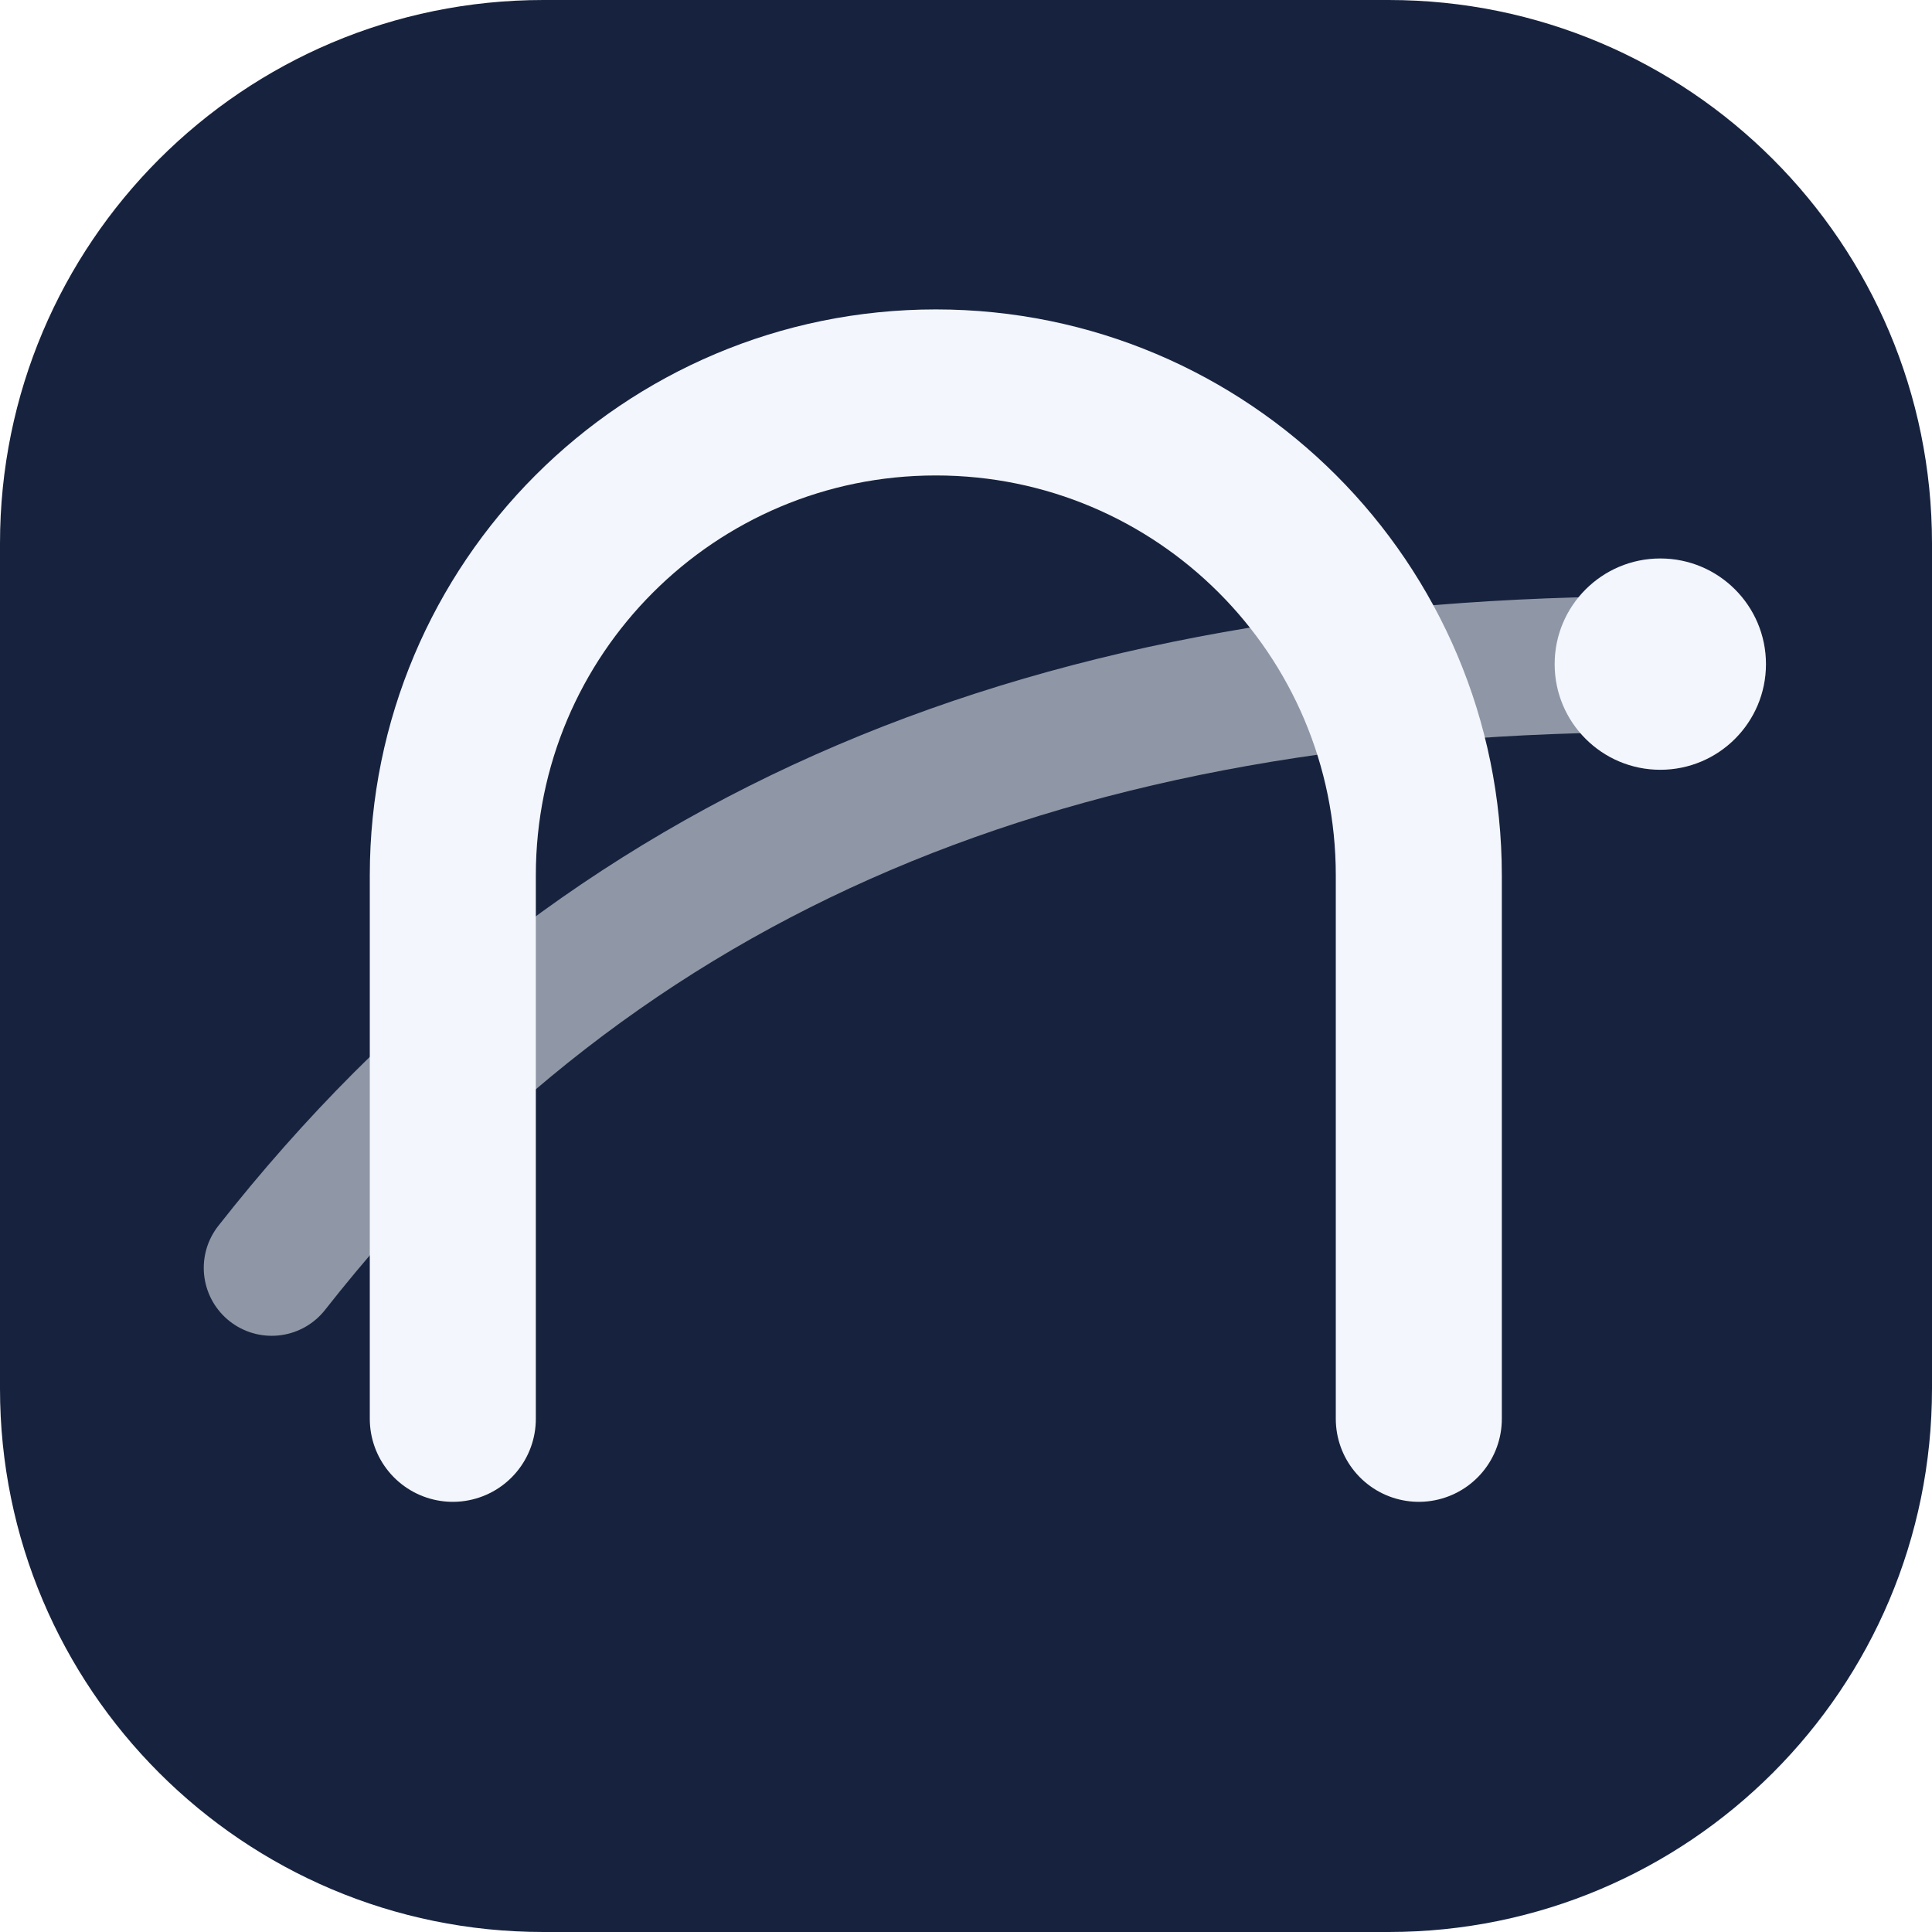
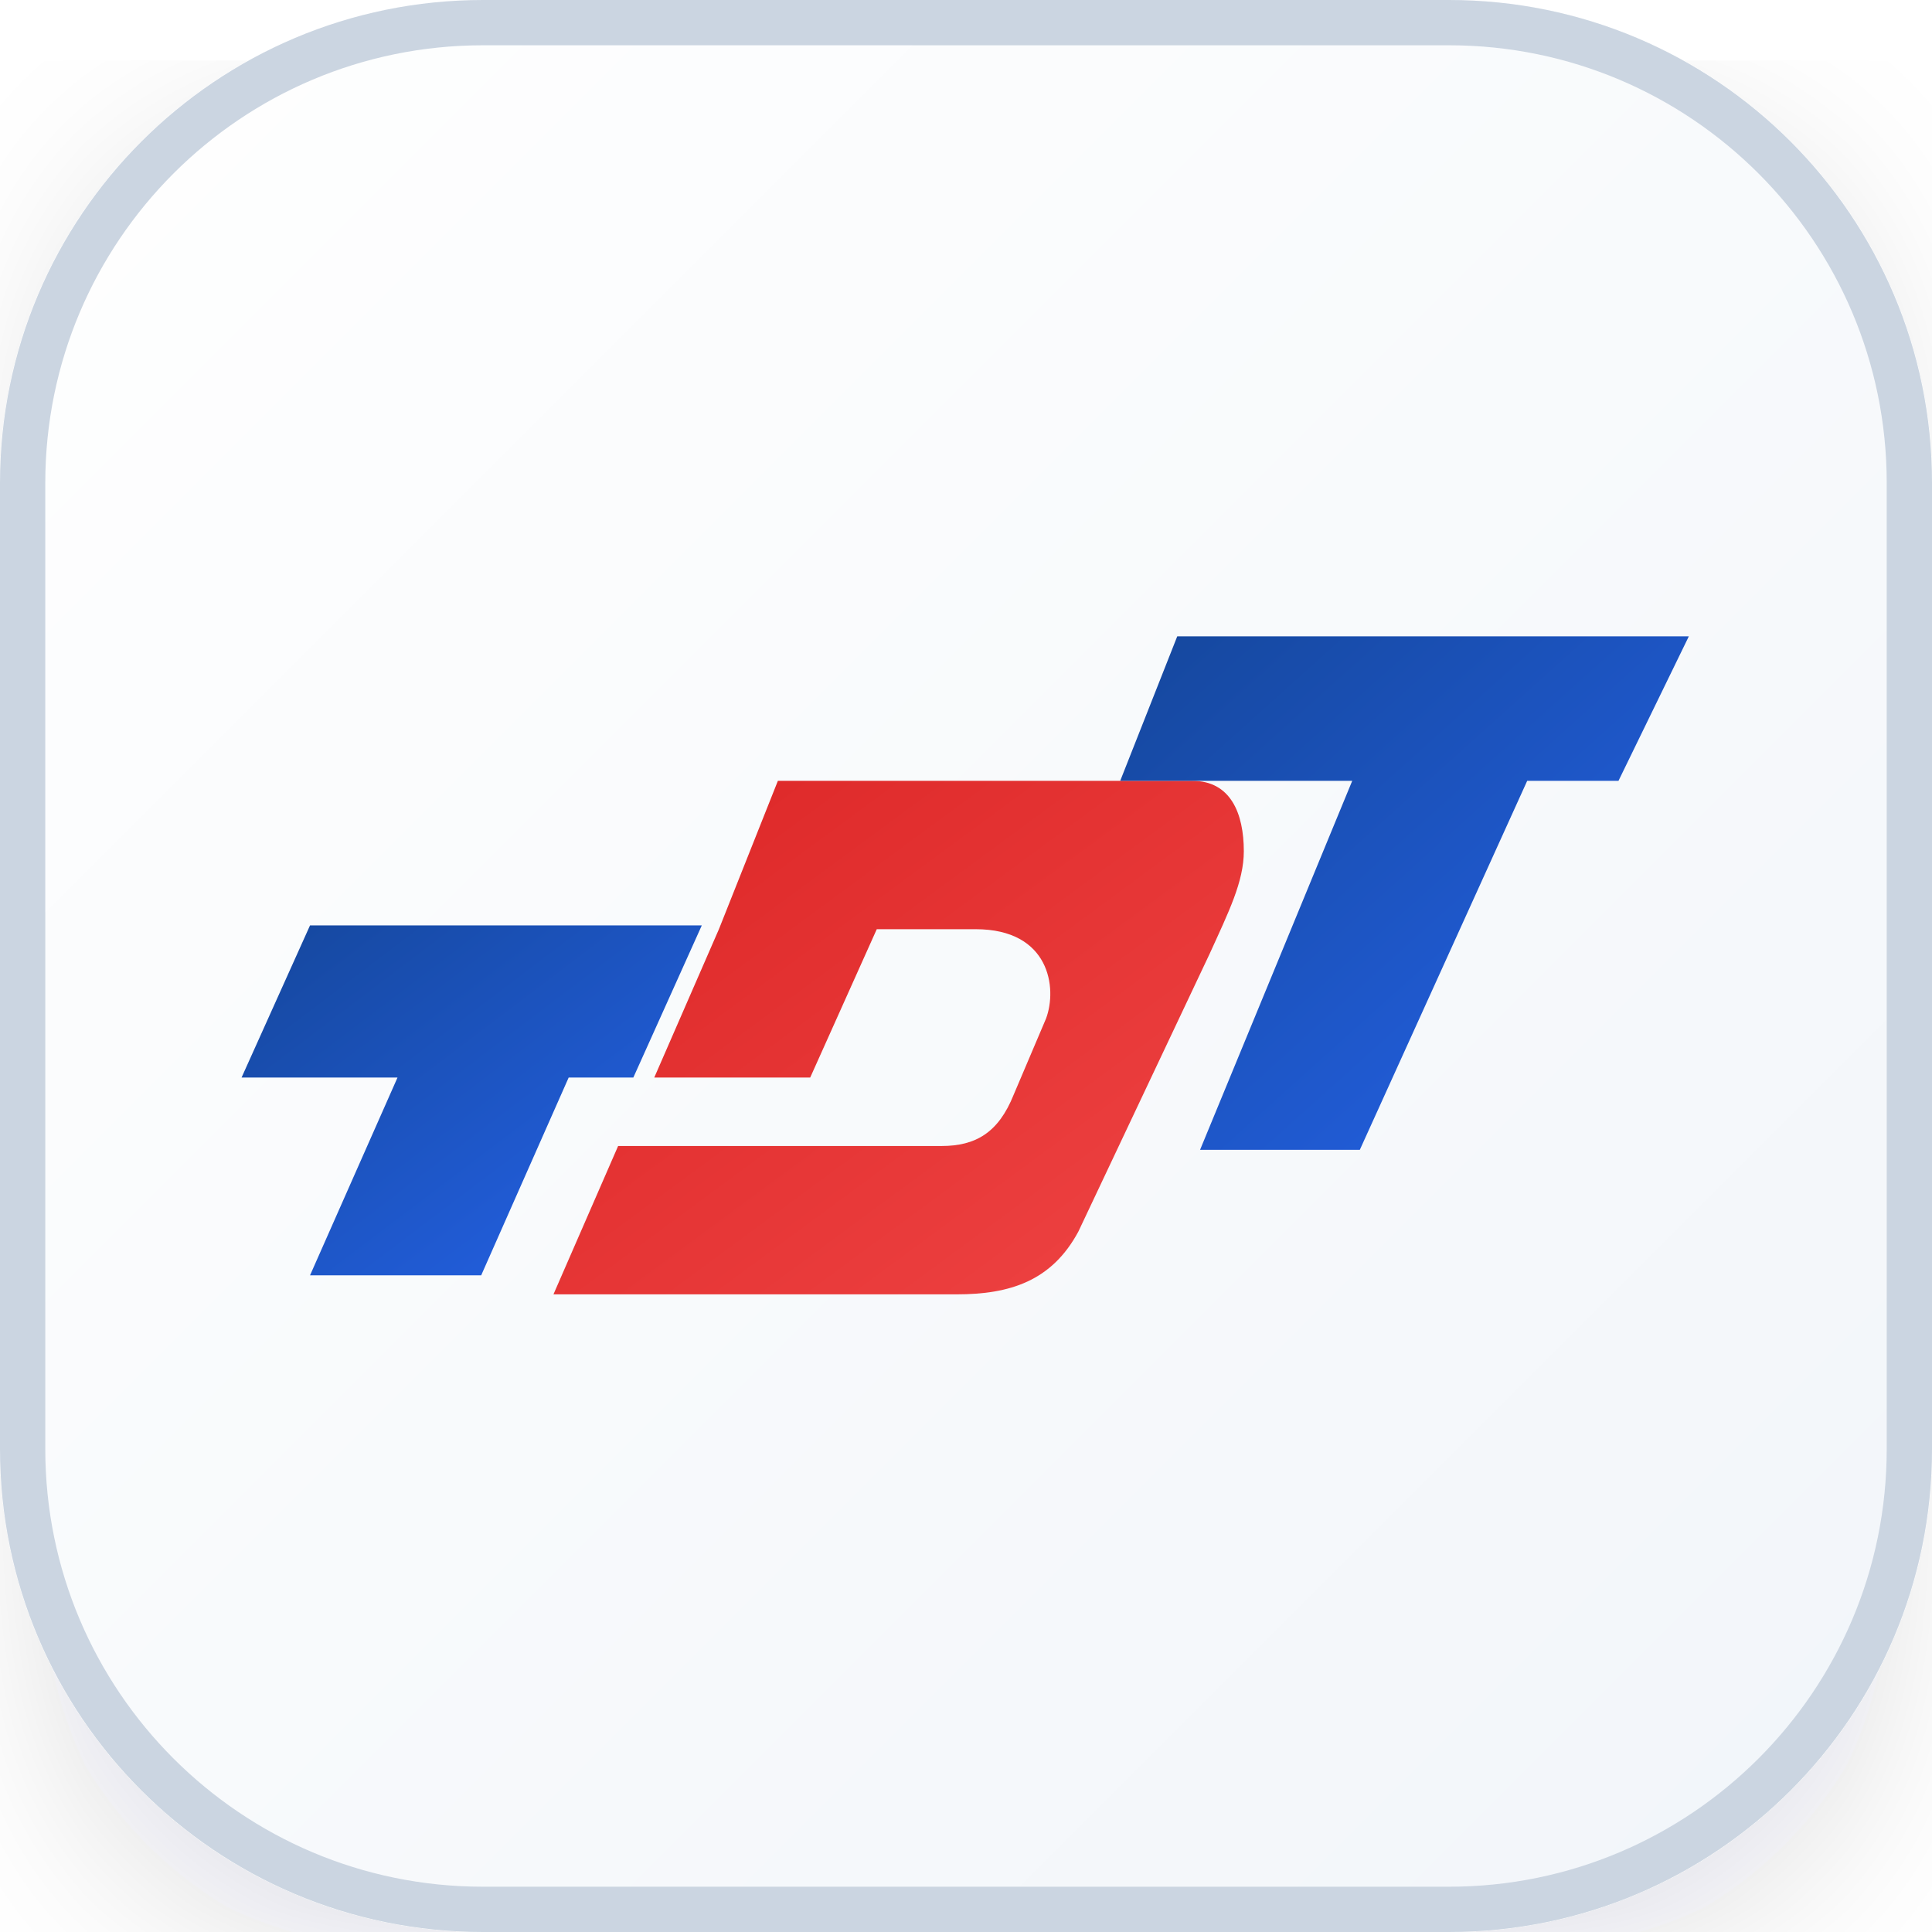
- <svg xmlns="http://www.w3.org/2000/svg" viewBox="0 0 64 64" fill="none" role="img" aria-label="nexo">
-   <rect width="64" height="64" rx="18" fill="#17233e" />
-   <path d="M9 42C20 28 35 22 55 22" stroke="#f3f6fc" stroke-width="4.5" stroke-linecap="round" opacity=".55" />
-   <path d="M15 47V29C15 20.16 22.16 13 31 13S47 20.16 47 29V47" stroke="#f3f6fc" stroke-width="5.5" stroke-linecap="round" />
-   <circle cx="55" cy="22" r="3.5" fill="#f3f6fc" />
+ <svg xmlns="http://www.w3.org/2000/svg" viewBox="0 0 64 64" fill="none" role="img" aria-label="T-WorkSpace · TDTU">
+   <defs>
+     <linearGradient id="sqBg" x1="0%" y1="0%" x2="100%" y2="100%">
+       <stop offset="0%" stop-color="#FFFFFF" />
+       <stop offset="100%" stop-color="#F1F5F9" />
+     </linearGradient>
+     <linearGradient id="sqBlue" x1="0%" y1="0%" x2="100%" y2="100%">
+       <stop offset="0%" stop-color="#15479C" />
+       <stop offset="100%" stop-color="#2563EB" />
+     </linearGradient>
+     <linearGradient id="sqRed" x1="0%" y1="0%" x2="100%" y2="100%">
+       <stop offset="0%" stop-color="#DC2626" />
+       <stop offset="100%" stop-color="#EF4444" />
+     </linearGradient>
+     <filter id="badgeShadow" x="-10%" y="-10%" width="120%" height="120%">
+       <feDropShadow dx="0" dy="2" stdDeviation="3" flood-color="#0F172A" flood-opacity="0.12" />
+     </filter>
+   </defs>
+   <rect width="64" height="64" rx="16" fill="url(#sqBg)" filter="url(#badgeShadow)" />
+   <rect x="0.75" y="0.75" width="62.5" height="62.5" rx="15.25" stroke="#CBD5E1" stroke-width="1.5" />
+   <g transform="translate(7.75, 19) scale(0.126)">
+     <path d="M 20 92.5 L 123 92.5 L 105 132.5 L 88 132.5 L 65 184.5 L 20 184.5 L 43 132.5 L 2 132.5 Z" fill="url(#sqBlue)" />
+     <path d="M 143 54.5 L 252 54.5 C 262 54.5 265.5 63 265.5 73 C 265.5 81 261.5 89 256.5 100 L 222 173 C 215 186 204 189.5 190 189.5 L 84 189.5 L 101 150.5 L 186 150.5 C 195 150.5 201 147 205 137 L 213.5 117 C 216.5 109 214.5 93.5 195 93.5 L 169 93.5 L 151.5 132.5 L 110.5 132.5 L 127.5 93.5 Z" fill="url(#sqRed)" />
+     <path d="M 248 16.5 L 382.5 16.5 L 364 54.5 L 340 54.5 L 296 151.5 L 254 151.5 L 294 54.5 L 233 54.5 Z" fill="url(#sqBlue)" />
+   </g>
</svg>
